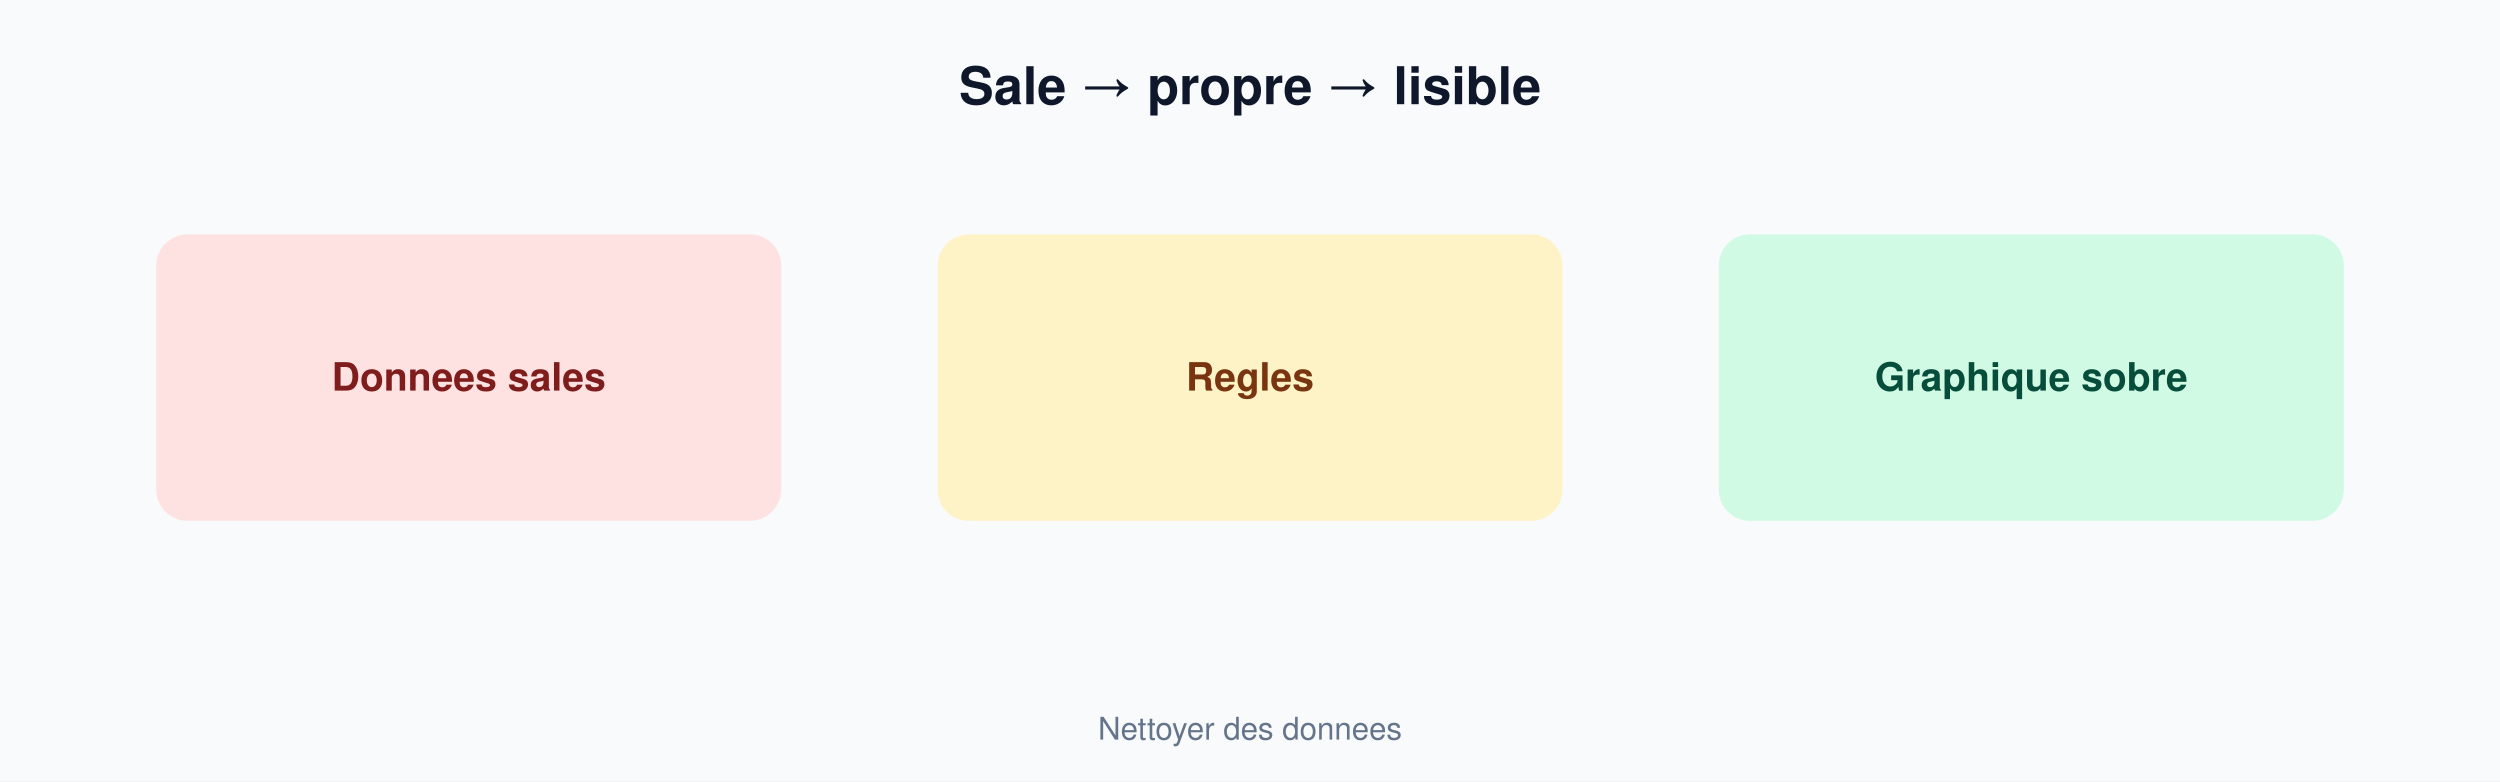
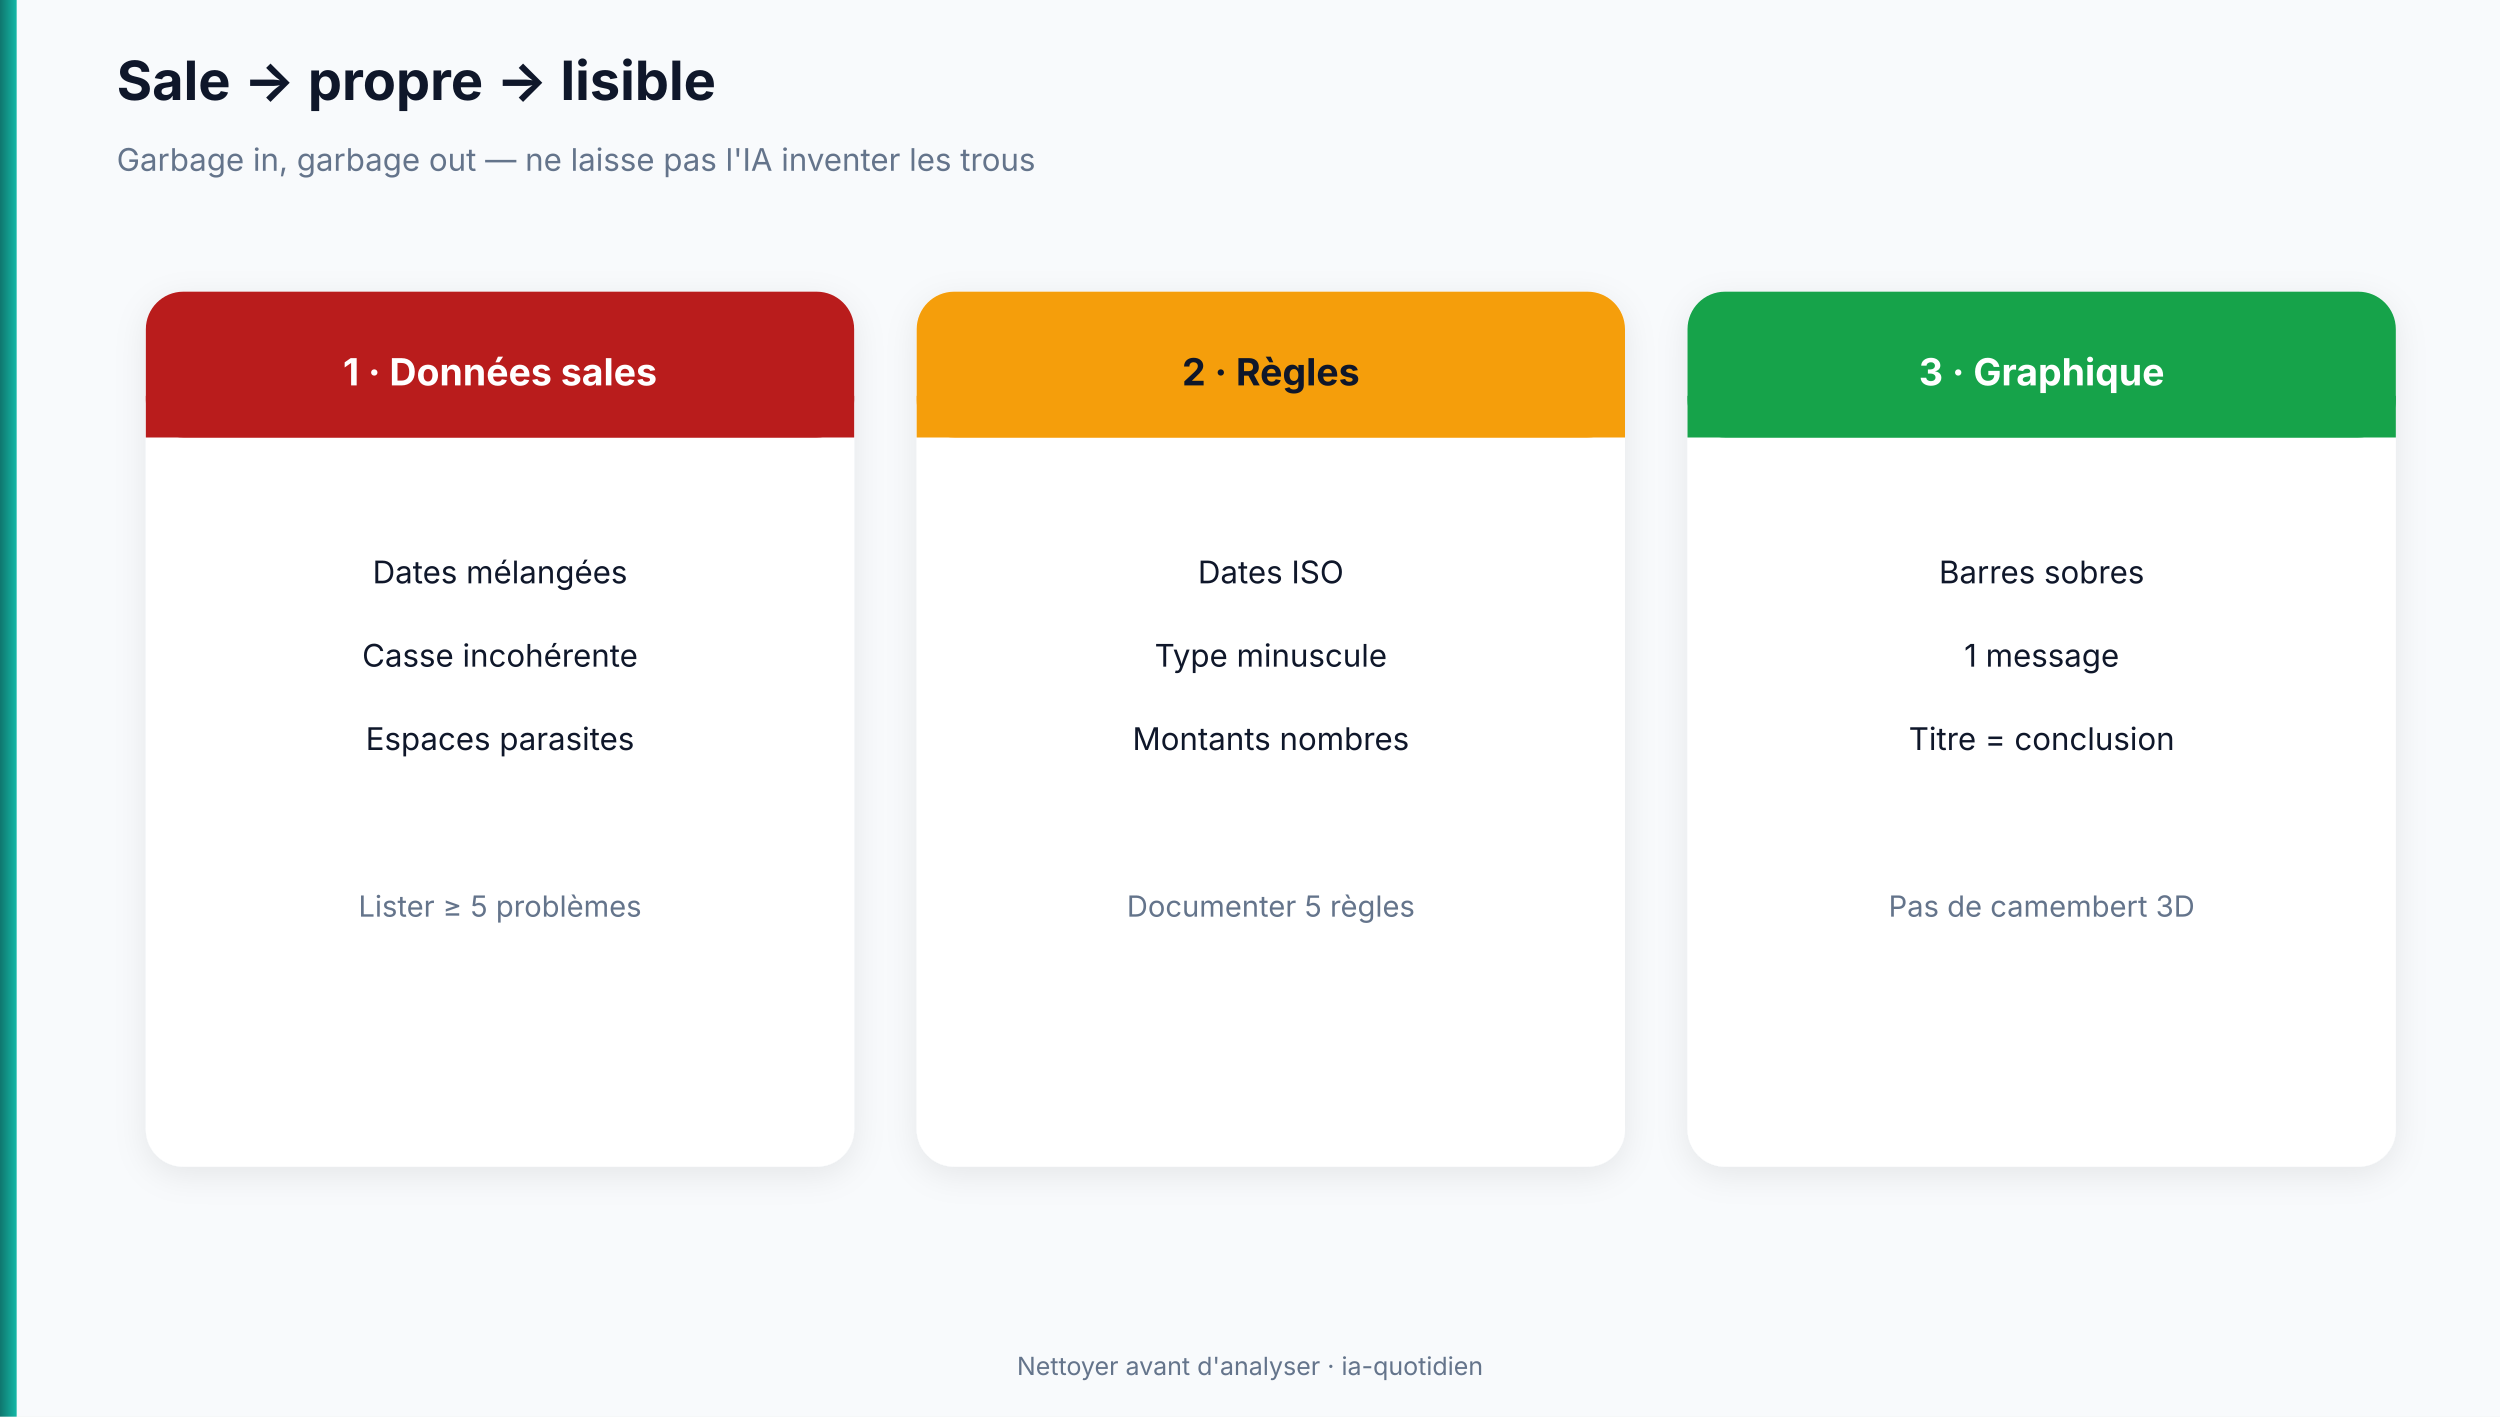
- <svg xmlns="http://www.w3.org/2000/svg" width="960" height="300" viewBox="0 0 960 300" role="img" aria-labelledby="t d">
-   <rect width="960" height="300" fill="#F8FAFC" />
-   <text x="480" y="40" text-anchor="middle" font-family="Helvetica,Arial,sans-serif" font-size="20" font-weight="700" fill="#0F172A">Sale → propre → lisible</text>
-   <rect x="60" y="90" width="240" height="110" rx="12" fill="#FEE2E2" />
-   <text x="180" y="150" text-anchor="middle" font-family="Helvetica,Arial,sans-serif" font-size="15" font-weight="700" fill="#7F1D1D">Donnees sales</text>
-   <rect x="360" y="90" width="240" height="110" rx="12" fill="#FEF3C7" />
-   <text x="480" y="150" text-anchor="middle" font-family="Helvetica,Arial,sans-serif" font-size="15" font-weight="700" fill="#78350F">Regles</text>
-   <rect x="660" y="90" width="240" height="110" rx="12" fill="#D1FAE5" />
-   <text x="780" y="150" text-anchor="middle" font-family="Helvetica,Arial,sans-serif" font-size="15" font-weight="700" fill="#064E3B">Graphique sobre</text>
-   <text x="480" y="284" text-anchor="middle" font-family="Helvetica, Arial, sans-serif" font-size="12" fill="#64748B">Nettoyer des donnees</text>
+ <svg xmlns="http://www.w3.org/2000/svg" width="1200" height="680" viewBox="0 0 1200 680" role="img" aria-labelledby="t d">
+   <defs>
+     <filter id="s" x="-20%" y="-20%" width="140%" height="140%">
+       <feDropShadow dx="0" dy="4" stdDeviation="8" flood-color="#0F172A" flood-opacity="0.08" />
+     </filter>
+     <filter id="s2" x="-10%" y="-10%" width="130%" height="130%">
+       <feDropShadow dx="0" dy="2" stdDeviation="4" flood-color="#0F172A" flood-opacity="0.06" />
+     </filter>
+     <linearGradient id="gHead" x1="0" y1="0" x2="1" y2="0">
+       <stop offset="0%" stop-color="#0F766E" />
+       <stop offset="100%" stop-color="#14B8A6" />
+     </linearGradient>
+     <linearGradient id="gSoft" x1="0" y1="0" x2="0" y2="1">
+       <stop offset="0%" stop-color="#F0FDFA" />
+       <stop offset="100%" stop-color="#F8FAFC" />
+     </linearGradient>
+     <marker id="arr" markerWidth="10" markerHeight="10" refX="8" refY="3" orient="auto">
+       <path d="M0,0 L8,3 L0,6 Z" fill="#94A3B8" />
+     </marker>
+     <marker id="arrT" markerWidth="10" markerHeight="10" refX="8" refY="3" orient="auto">
+       <path d="M0,0 L8,3 L0,6 Z" fill="#0F766E" />
+     </marker>
+   </defs>
+   <rect width="1200" height="680" fill="#F8FAFC" />
+   <rect x="0" y="0" width="8" height="680" fill="url(#gHead)" />
+   <text x="56" y="48" font-family="Inter, ui-sans-serif, system-ui, -apple-system, 'Segoe UI', sans-serif" font-size="26" font-weight="700" fill="#0F172A">Sale → propre → lisible</text>
+   <text x="56" y="82" font-family="Inter, ui-sans-serif, system-ui, -apple-system, 'Segoe UI', sans-serif" font-size="15" fill="#64748B">Garbage in, garbage out — ne laisse pas l'IA inventer les trous</text>
+   <rect x="70" y="140" width="340" height="420" rx="18" fill="#FFFFFF" filter="url(#s)" />
+   <rect x="70" y="140" width="340" height="70" rx="18" fill="#B91C1C" />
+   <rect x="70" y="190" width="340" height="20" fill="#B91C1C" />
+   <text x="240" y="185" text-anchor="middle" font-family="Inter, ui-sans-serif, system-ui, -apple-system, 'Segoe UI', sans-serif" font-size="18" font-weight="700" fill="#fff">1 · Données sales</text>
+   <text x="240" y="280" text-anchor="middle" font-family="Inter, ui-sans-serif, system-ui, -apple-system, 'Segoe UI', sans-serif" font-size="15" fill="#0F172A">Dates mélangées</text>
+   <text x="240" y="320" text-anchor="middle" font-family="Inter, ui-sans-serif, system-ui, -apple-system, 'Segoe UI', sans-serif" font-size="15" fill="#0F172A">Casse incohérente</text>
+   <text x="240" y="360" text-anchor="middle" font-family="Inter, ui-sans-serif, system-ui, -apple-system, 'Segoe UI', sans-serif" font-size="15" fill="#0F172A">Espaces parasites</text>
+   <text x="240" y="440" text-anchor="middle" font-family="Inter, ui-sans-serif, system-ui, -apple-system, 'Segoe UI', sans-serif" font-size="14" fill="#64748B">Lister ≥ 5 problèmes</text>
+   <rect x="440" y="140" width="340" height="420" rx="18" fill="#FFFFFF" filter="url(#s)" />
+   <rect x="440" y="140" width="340" height="70" rx="18" fill="#F59E0B" />
+   <rect x="440" y="190" width="340" height="20" fill="#F59E0B" />
+   <text x="610" y="185" text-anchor="middle" font-family="Inter, ui-sans-serif, system-ui, -apple-system, 'Segoe UI', sans-serif" font-size="18" font-weight="700" fill="#0F172A">2 · Règles</text>
+   <text x="610" y="280" text-anchor="middle" font-family="Inter, ui-sans-serif, system-ui, -apple-system, 'Segoe UI', sans-serif" font-size="15" fill="#0F172A">Dates ISO</text>
+   <text x="610" y="320" text-anchor="middle" font-family="Inter, ui-sans-serif, system-ui, -apple-system, 'Segoe UI', sans-serif" font-size="15" fill="#0F172A">Type minuscule</text>
+   <text x="610" y="360" text-anchor="middle" font-family="Inter, ui-sans-serif, system-ui, -apple-system, 'Segoe UI', sans-serif" font-size="15" fill="#0F172A">Montants nombres</text>
+   <text x="610" y="440" text-anchor="middle" font-family="Inter, ui-sans-serif, system-ui, -apple-system, 'Segoe UI', sans-serif" font-size="14" fill="#64748B">Documenter 5 règles</text>
+   <rect x="810" y="140" width="340" height="420" rx="18" fill="#FFFFFF" filter="url(#s)" />
+   <rect x="810" y="140" width="340" height="70" rx="18" fill="#16A34A" />
+   <rect x="810" y="190" width="340" height="20" fill="#16A34A" />
+   <text x="980" y="185" text-anchor="middle" font-family="Inter, ui-sans-serif, system-ui, -apple-system, 'Segoe UI', sans-serif" font-size="18" font-weight="700" fill="#fff">3 · Graphique</text>
+   <text x="980" y="280" text-anchor="middle" font-family="Inter, ui-sans-serif, system-ui, -apple-system, 'Segoe UI', sans-serif" font-size="15" fill="#0F172A">Barres sobres</text>
+   <text x="980" y="320" text-anchor="middle" font-family="Inter, ui-sans-serif, system-ui, -apple-system, 'Segoe UI', sans-serif" font-size="15" fill="#0F172A">1 message</text>
+   <text x="980" y="360" text-anchor="middle" font-family="Inter, ui-sans-serif, system-ui, -apple-system, 'Segoe UI', sans-serif" font-size="15" fill="#0F172A">Titre = conclusion</text>
+   <text x="980" y="440" text-anchor="middle" font-family="Inter, ui-sans-serif, system-ui, -apple-system, 'Segoe UI', sans-serif" font-size="14" fill="#64748B">Pas de camembert 3D</text>
+   <text x="600" y="660" text-anchor="middle" font-family="Inter, ui-sans-serif, system-ui, -apple-system, 'Segoe UI', sans-serif" font-size="12" fill="#64748B">Nettoyer avant d'analyser · ia-quotidien</text>
</svg>
